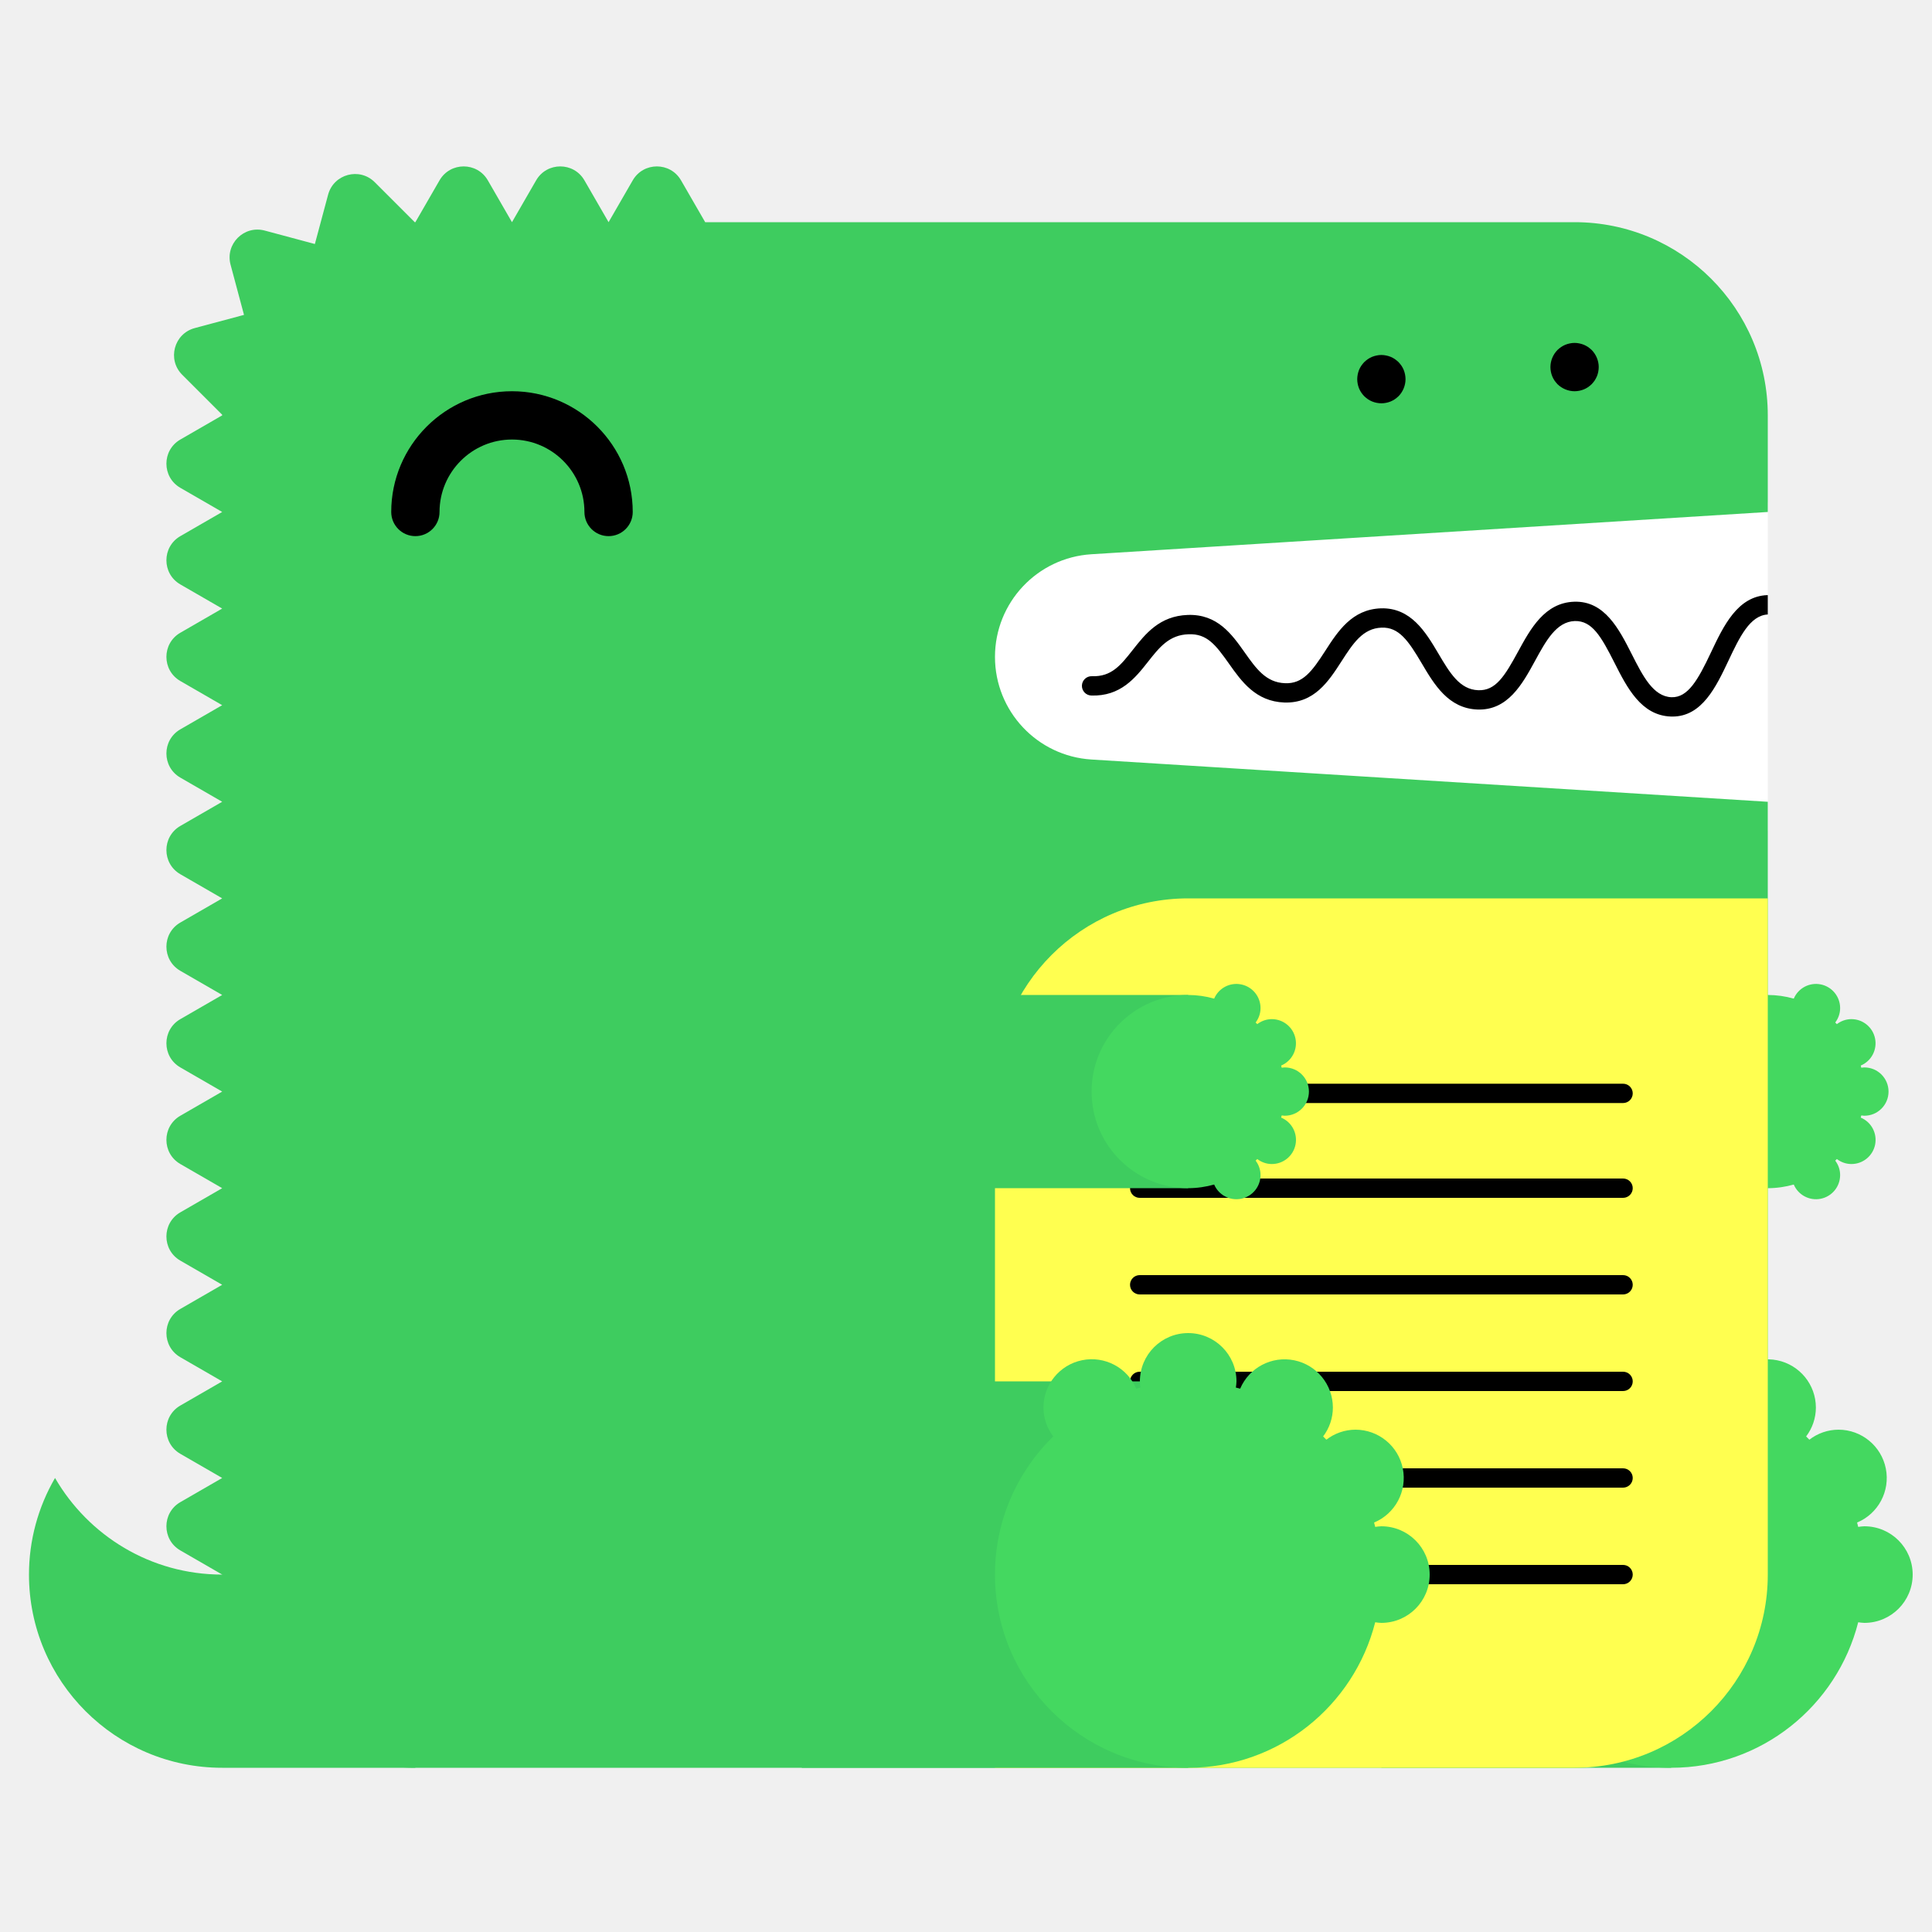
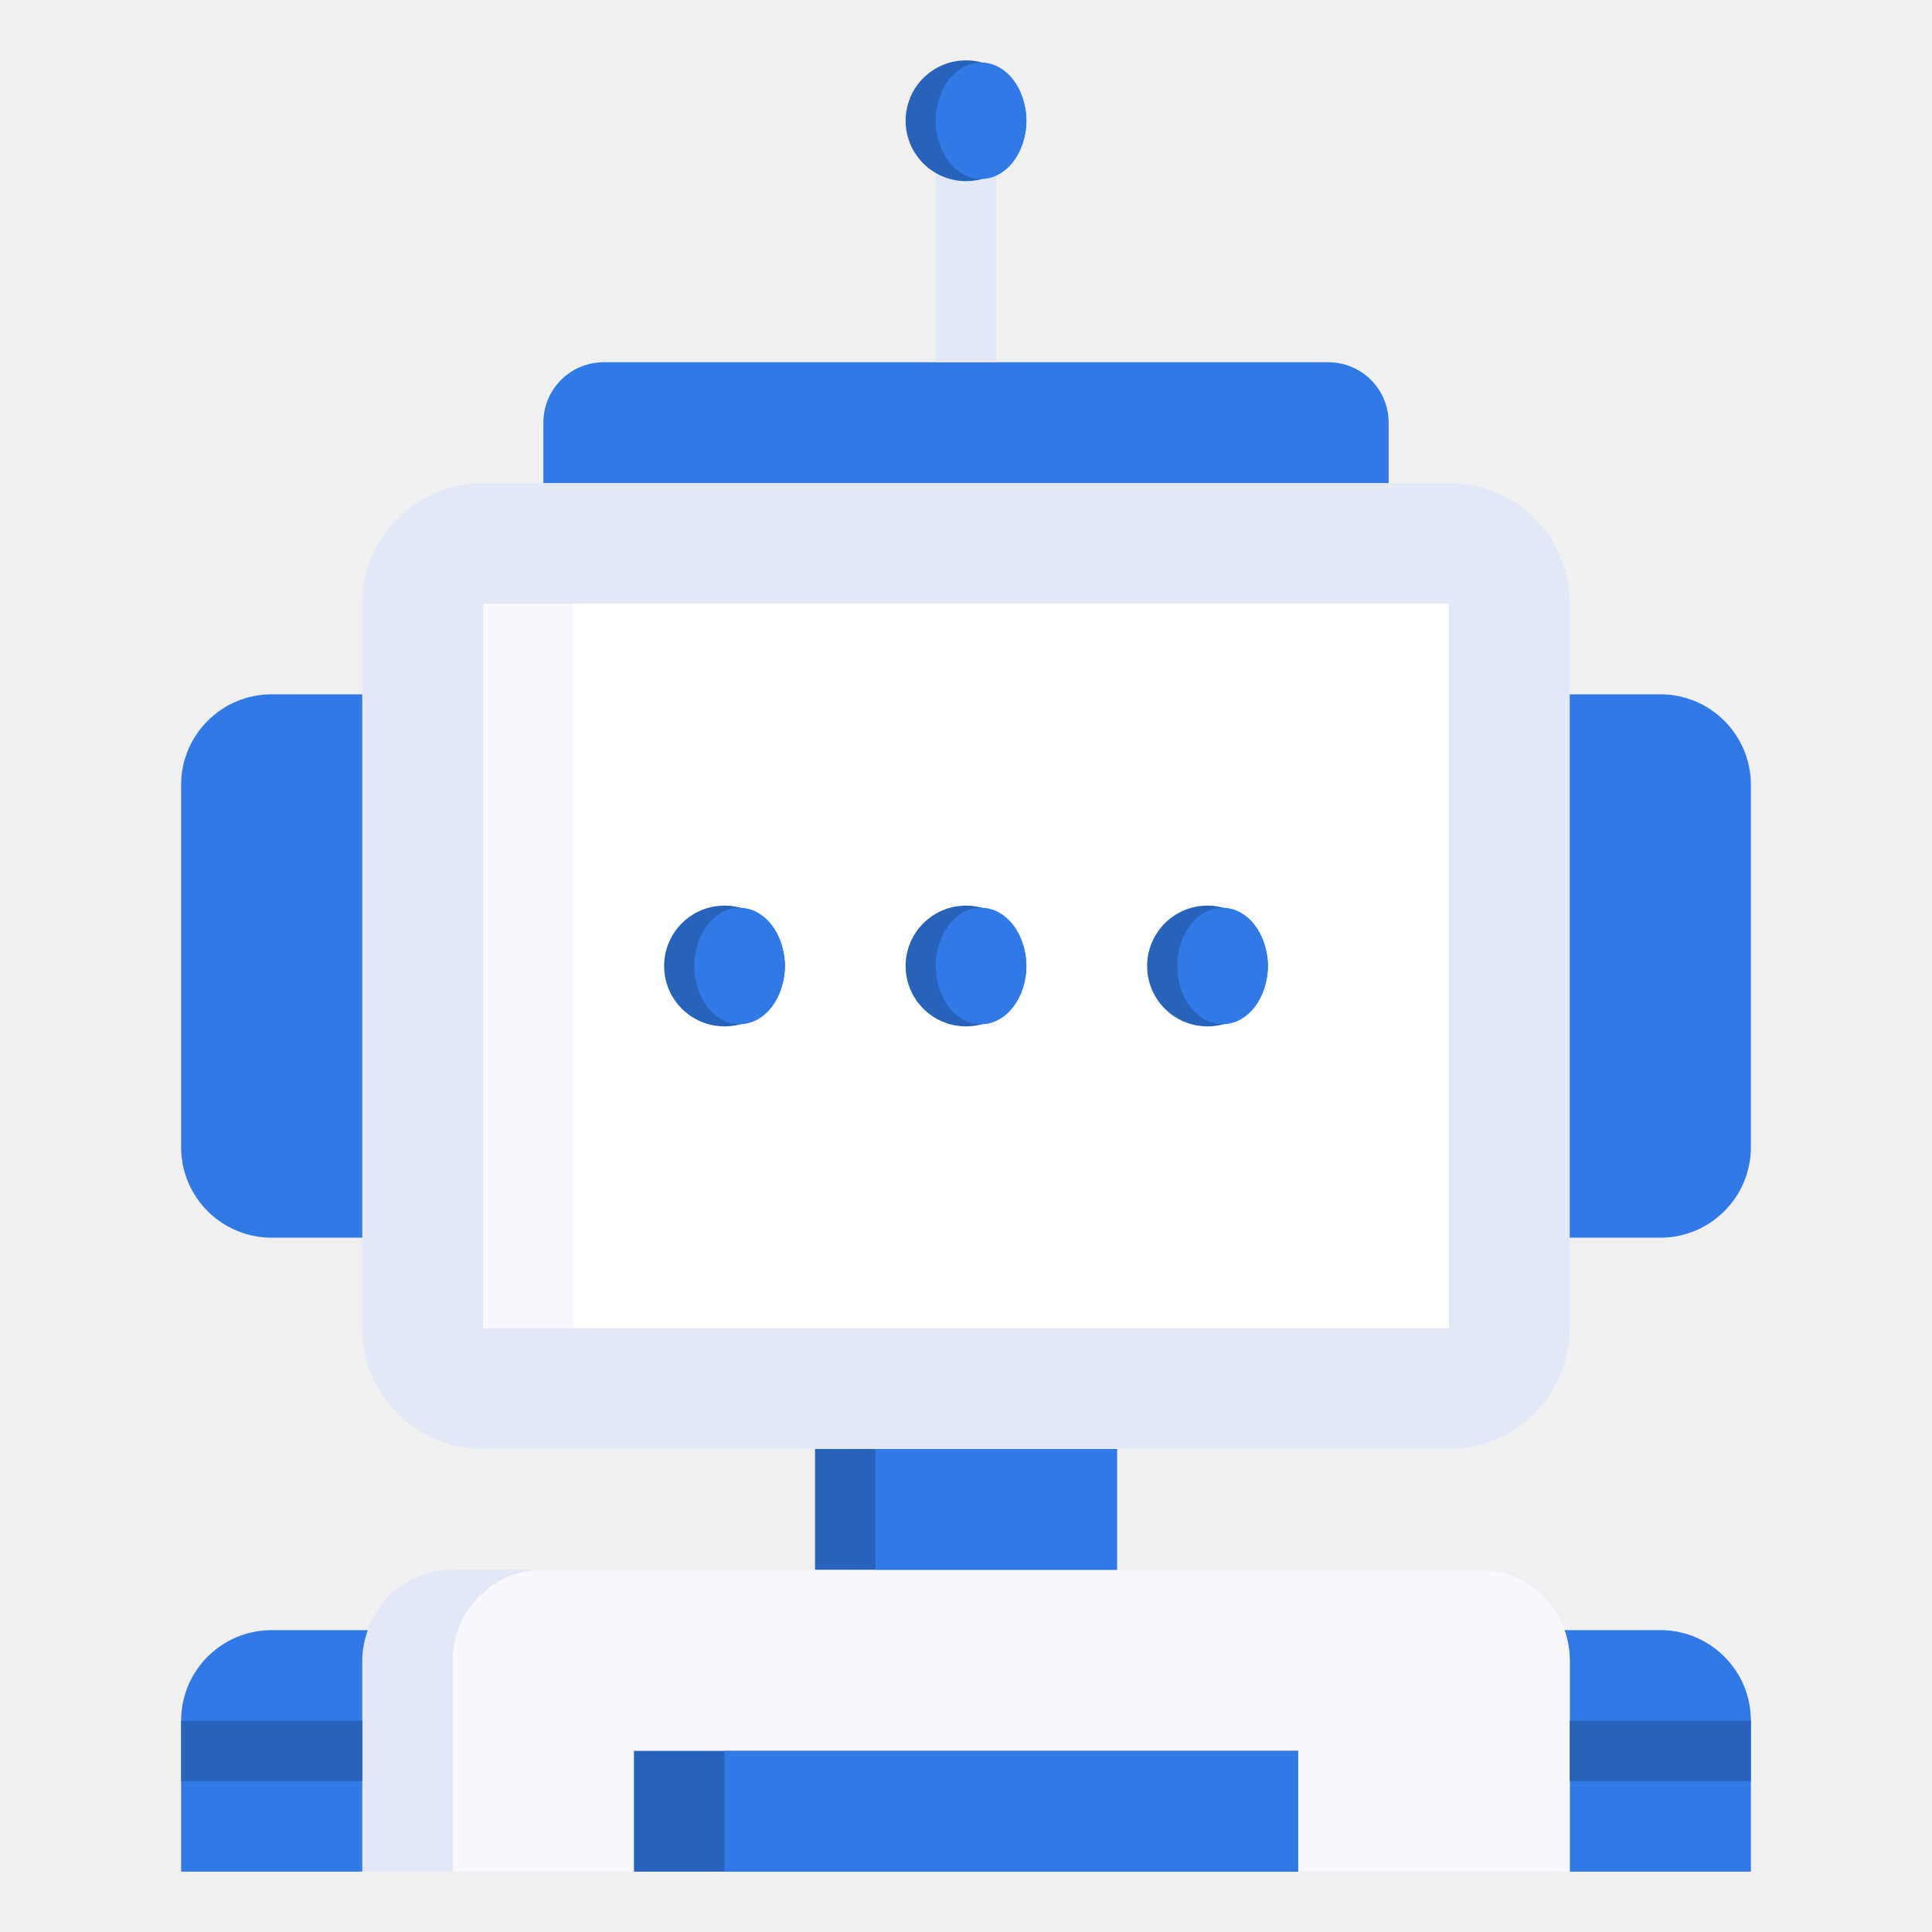
- <svg xmlns="http://www.w3.org/2000/svg" width="200" height="200" viewBox="0 0 200 200">
-   <g fill="none" fill-rule="evenodd">
-     <path fill="#FFF" d="M99 52h84v34H99z" />
-     <path d="M23 163c-7.398 0-13.843-4.027-17.303-10A19.886 19.886 0 0 0 3 163c0 11.046 8.954 20 20 20h20v-20H23z" fill="#3ECC5F" />
-     <path d="M112.98 57.376L183 53V43c0-11.046-8.954-20-20-20H73l-2.5-4.33c-1.112-1.925-3.889-1.925-5 0L63 23l-2.5-4.33c-1.111-1.925-3.889-1.925-5 0L53 23l-2.5-4.33c-1.111-1.925-3.889-1.925-5 0L43 23c-.022 0-.042.003-.065.003l-4.142-4.141c-1.57-1.571-4.252-.853-4.828 1.294l-1.369 5.104-5.192-1.392c-2.148-.575-4.111 1.389-3.535 3.536l1.39 5.193-5.102 1.367c-2.148.576-2.867 3.259-1.296 4.83l4.142 4.142c0 .021-.003.042-.003.064l-4.33 2.5c-1.925 1.111-1.925 3.889 0 5L23 53l-4.33 2.5c-1.925 1.111-1.925 3.889 0 5L23 63l-4.33 2.5c-1.925 1.111-1.925 3.889 0 5L23 73l-4.33 2.5c-1.925 1.111-1.925 3.889 0 5L23 83l-4.33 2.5c-1.925 1.111-1.925 3.889 0 5L23 93l-4.33 2.5c-1.925 1.111-1.925 3.889 0 5L23 103l-4.33 2.5c-1.925 1.111-1.925 3.889 0 5L23 113l-4.33 2.5c-1.925 1.111-1.925 3.889 0 5L23 123l-4.33 2.5c-1.925 1.111-1.925 3.889 0 5L23 133l-4.33 2.5c-1.925 1.111-1.925 3.889 0 5L23 143l-4.33 2.5c-1.925 1.111-1.925 3.889 0 5L23 153l-4.33 2.5c-1.925 1.111-1.925 3.889 0 5L23 163c0 11.046 8.954 20 20 20h120c11.046 0 20-8.954 20-20V83l-70.02-4.376A10.645 10.645 0 0 1 103 68c0-5.621 4.37-10.273 9.98-10.624" fill="#3ECC5F" />
-     <path fill="#3ECC5F" d="M143 183h30v-40h-30z" />
-     <path d="M193 158c-.219 0-.428.037-.639.064-.038-.15-.074-.301-.116-.451A5 5 0 0 0 190.32 148a4.96 4.96 0 0 0-3.016 1.036 26.531 26.531 0 0 0-.335-.336 4.955 4.955 0 0 0 1.011-2.987 5 5 0 0 0-9.599-1.959c-.148-.042-.297-.077-.445-.115.027-.211.064-.42.064-.639a5 5 0 0 0-5-5 5 5 0 0 0-5 5c0 .219.037.428.064.639-.148.038-.297.073-.445.115a4.998 4.998 0 0 0-9.599 1.959c0 1.125.384 2.151 1.011 2.987-3.717 3.632-6.031 8.693-6.031 14.3 0 11.046 8.954 20 20 20 9.339 0 17.16-6.41 19.361-15.064.211.027.42.064.639.064a5 5 0 0 0 5-5 5 5 0 0 0-5-5" fill="#44D860" />
-     <path fill="#3ECC5F" d="M153 123h30v-20h-30z" />
-     <path d="M193 115.5a2.5 2.5 0 1 0 0-5c-.109 0-.214.019-.319.032-.02-.075-.037-.15-.058-.225a2.501 2.501 0 0 0-.963-4.807c-.569 0-1.088.197-1.508.518a6.653 6.653 0 0 0-.168-.168c.314-.417.506-.931.506-1.494a2.5 2.5 0 0 0-4.8-.979A9.987 9.987 0 0 0 183 103c-5.522 0-10 4.478-10 10s4.478 10 10 10c.934 0 1.833-.138 2.69-.377a2.5 2.5 0 0 0 4.8-.979c0-.563-.192-1.077-.506-1.494.057-.055.113-.111.168-.168.42.321.939.518 1.508.518a2.5 2.5 0 0 0 .963-4.807c.021-.074.038-.15.058-.225.105.013.21.032.319.032" fill="#44D860" />
-     <path d="M63 55.5a2.5 2.5 0 0 1-2.5-2.5c0-4.136-3.364-7.5-7.5-7.5s-7.5 3.364-7.5 7.5a2.5 2.5 0 1 1-5 0c0-6.893 5.607-12.5 12.5-12.5S65.5 46.107 65.5 53a2.5 2.5 0 0 1-2.5 2.5" fill="#000" />
-     <path d="M103 183h60c11.046 0 20-8.954 20-20V93h-60c-11.046 0-20 8.954-20 20v70z" fill="#FFFF50" />
-     <path d="M168.02 124h-50.04a1 1 0 1 1 0-2h50.04a1 1 0 1 1 0 2m0 20h-50.04a1 1 0 1 1 0-2h50.04a1 1 0 1 1 0 2m0 20h-50.04a1 1 0 1 1 0-2h50.04a1 1 0 1 1 0 2m0-49.814h-50.04a1 1 0 1 1 0-2h50.04a1 1 0 1 1 0 2m0 19.814h-50.04a1 1 0 1 1 0-2h50.04a1 1 0 1 1 0 2m0 20h-50.04a1 1 0 1 1 0-2h50.04a1 1 0 1 1 0 2M183 61.611c-.012 0-.022-.006-.034-.005-3.09.105-4.552 3.196-5.842 5.923-1.346 2.85-2.387 4.703-4.093 4.647-1.889-.068-2.969-2.202-4.113-4.46-1.314-2.594-2.814-5.536-5.963-5.426-3.046.104-4.513 2.794-5.807 5.167-1.377 2.528-2.314 4.065-4.121 3.994-1.927-.07-2.951-1.805-4.136-3.813-1.321-2.236-2.848-4.75-5.936-4.664-2.994.103-4.465 2.385-5.763 4.4-1.373 2.13-2.335 3.428-4.165 3.351-1.973-.07-2.992-1.51-4.171-3.177-1.324-1.873-2.816-3.993-5.895-3.89-2.928.1-4.399 1.97-5.696 3.618-1.232 1.564-2.194 2.802-4.229 2.724a1 1 0 0 0-.072 2c3.017.101 4.545-1.8 5.872-3.487 1.177-1.496 2.193-2.787 4.193-2.855 1.926-.082 2.829 1.115 4.195 3.045 1.297 1.834 2.769 3.914 5.731 4.021 3.103.104 4.596-2.215 5.918-4.267 1.182-1.834 2.202-3.417 4.15-3.484 1.793-.067 2.769 1.35 4.145 3.681 1.297 2.197 2.766 4.686 5.787 4.796 3.125.108 4.634-2.62 5.949-5.035 1.139-2.088 2.214-4.06 4.119-4.126 1.793-.042 2.728 1.595 4.111 4.33 1.292 2.553 2.757 5.445 5.825 5.556l.169.003c3.064 0 4.518-3.075 5.805-5.794 1.139-2.41 2.217-4.68 4.067-4.773v-2z" fill="#000" />
-     <path fill="#3ECC5F" d="M83 183h40v-40H83z" />
-     <path d="M143 158c-.219 0-.428.037-.639.064-.038-.15-.074-.301-.116-.451A5 5 0 0 0 140.32 148a4.96 4.96 0 0 0-3.016 1.036 26.531 26.531 0 0 0-.335-.336 4.955 4.955 0 0 0 1.011-2.987 5 5 0 0 0-9.599-1.959c-.148-.042-.297-.077-.445-.115.027-.211.064-.42.064-.639a5 5 0 0 0-5-5 5 5 0 0 0-5 5c0 .219.037.428.064.639-.148.038-.297.073-.445.115a4.998 4.998 0 0 0-9.599 1.959c0 1.125.384 2.151 1.011 2.987-3.717 3.632-6.031 8.693-6.031 14.3 0 11.046 8.954 20 20 20 9.339 0 17.16-6.41 19.361-15.064.211.027.42.064.639.064a5 5 0 0 0 5-5 5 5 0 0 0-5-5" fill="#44D860" />
-     <path fill="#3ECC5F" d="M83 123h40v-20H83z" />
-     <path d="M133 115.5a2.5 2.5 0 1 0 0-5c-.109 0-.214.019-.319.032-.02-.075-.037-.15-.058-.225a2.501 2.501 0 0 0-.963-4.807c-.569 0-1.088.197-1.508.518a6.653 6.653 0 0 0-.168-.168c.314-.417.506-.931.506-1.494a2.5 2.5 0 0 0-4.8-.979A9.987 9.987 0 0 0 123 103c-5.522 0-10 4.478-10 10s4.478 10 10 10c.934 0 1.833-.138 2.69-.377a2.5 2.5 0 0 0 4.8-.979c0-.563-.192-1.077-.506-1.494.057-.055.113-.111.168-.168.42.321.939.518 1.508.518a2.5 2.5 0 0 0 .963-4.807c.021-.074.038-.15.058-.225.105.013.21.032.319.032" fill="#44D860" />
-     <path d="M143 41.75c-.16 0-.33-.02-.49-.05a2.52 2.52 0 0 1-.47-.14c-.15-.06-.29-.14-.431-.23-.13-.09-.259-.2-.38-.31-.109-.12-.219-.24-.309-.38s-.17-.28-.231-.43a2.619 2.619 0 0 1-.189-.96c0-.16.02-.33.05-.49.03-.16.08-.31.139-.47.061-.15.141-.29.231-.43.09-.13.2-.26.309-.38.121-.11.25-.22.38-.31.141-.09.281-.17.431-.23.149-.06.31-.11.47-.14.32-.07.65-.07.98 0 .159.03.32.08.47.14.149.06.29.14.43.23.13.09.259.2.38.31.11.12.22.25.31.38.09.14.17.28.23.43.06.16.11.31.14.47.029.16.05.33.05.49 0 .66-.271 1.31-.73 1.77-.121.11-.25.22-.38.31-.14.09-.281.17-.43.23a2.565 2.565 0 0 1-.96.19m20-1.25c-.66 0-1.3-.27-1.771-.73a3.802 3.802 0 0 1-.309-.38c-.09-.14-.17-.28-.231-.43a2.619 2.619 0 0 1-.189-.96c0-.66.27-1.3.729-1.77.121-.11.25-.22.38-.31.141-.09.281-.17.431-.23.149-.06.31-.11.47-.14.32-.07.66-.07.98 0 .159.03.32.08.47.14.149.06.29.14.43.23.13.09.259.2.38.31.459.47.73 1.11.73 1.77 0 .16-.021.33-.05.49-.03.16-.08.32-.14.47-.07.15-.14.29-.23.43-.09.13-.2.26-.31.38-.121.11-.25.22-.38.31-.14.09-.281.17-.43.23a2.565 2.565 0 0 1-.96.19" fill="#000" />
+ <svg xmlns="http://www.w3.org/2000/svg" version="1.1" id="Layer_3" x="0px" y="0px" viewBox="0 0 64 64" style="enable-background:new 0 0 64 64;" xml:space="preserve">
+   <g>
+     <path style="fill:#E3E8F6;" d="M48,48H16c-2.209,0-4-1.791-4-4V20c0-2.209,1.791-4,4-4h32c2.209,0,4,1.791,4,4v24   C52,46.209,50.209,48,48,48z" />
+     <rect x="16" y="20" style="fill:#F8F7FE;" width="32" height="24" />
+     <rect x="19" y="20" style="fill:#FFFFFF;" width="29" height="24" />
+     <path style="fill:#E3E8F6;" d="M49,52H15c-1.657,0-3,1.343-3,3v7h40v-7C52,53.343,50.657,52,49,52z" />
+     <path style="fill:#3079E6;" d="M12.184,54H9c-1.657,0-3,1.343-3,3v5h6v-7C12,54.647,12.072,54.314,12.184,54z" />
+     <path style="fill:#3079E6;" d="M55,54h-3.184C51.928,54.314,52,54.647,52,55v7h6v-5C58,55.343,56.657,54,55,54z" />
+     <path style="fill:#F8F7FE;" d="M49,52H18c-1.657,0-3,1.343-3,3v7h37v-7C52,53.343,50.657,52,49,52z" />
+     <rect x="27" y="48" style="fill:#2763BB;" width="10" height="4" />
+     <rect x="29" y="48" style="fill:#3079E6;" width="8" height="4" />
+     <g>
+       <rect x="52" y="57" style="fill:#2763BB;" width="6" height="2" />
+     </g>
+     <g>
+       <rect x="6" y="57" style="fill:#2763BB;" width="6" height="2" />
+     </g>
+     <path style="fill:#3079E6;" d="M44,12H20c-1.105,0-2,0.895-2,2v2h28v-2C46,12.895,45.105,12,44,12z" />
+     <rect x="21" y="58" style="fill:#2763BB;" width="22" height="4" />
+     <rect x="24" y="58" style="fill:#3079E6;" width="19" height="4" />
+     <path style="fill:#3079E6;" d="M9,23c-1.657,0-3,1.343-3,3v12c0,1.657,1.343,3,3,3h3V23H9z" />
+     <path style="fill:#3079E6;" d="M55,23h-3v18h3c1.657,0,3-1.343,3-3V26C58,24.343,56.657,23,55,23z" />
+     <g>
+       <rect x="31" y="4.999" style="fill:#E3E8F6;" width="2" height="7.001" />
+     </g>
+     <circle style="fill:#2763BB;" cx="32" cy="4" r="2" />
+     <ellipse style="fill:#3079E6;" cx="32.5" cy="4" rx="1.5" ry="1.929" />
+     <circle style="fill:#2763BB;" cx="32" cy="32" r="2" />
+     <ellipse style="fill:#3079E6;" cx="32.5" cy="32" rx="1.5" ry="1.929" />
+     <circle style="fill:#2763BB;" cx="24" cy="32" r="2" />
+     <ellipse style="fill:#3079E6;" cx="24.5" cy="32" rx="1.5" ry="1.929" />
+     <circle style="fill:#2763BB;" cx="40" cy="32" r="2" />
+     <ellipse style="fill:#3079E6;" cx="40.5" cy="32" rx="1.5" ry="1.929" />
  </g>
</svg>
